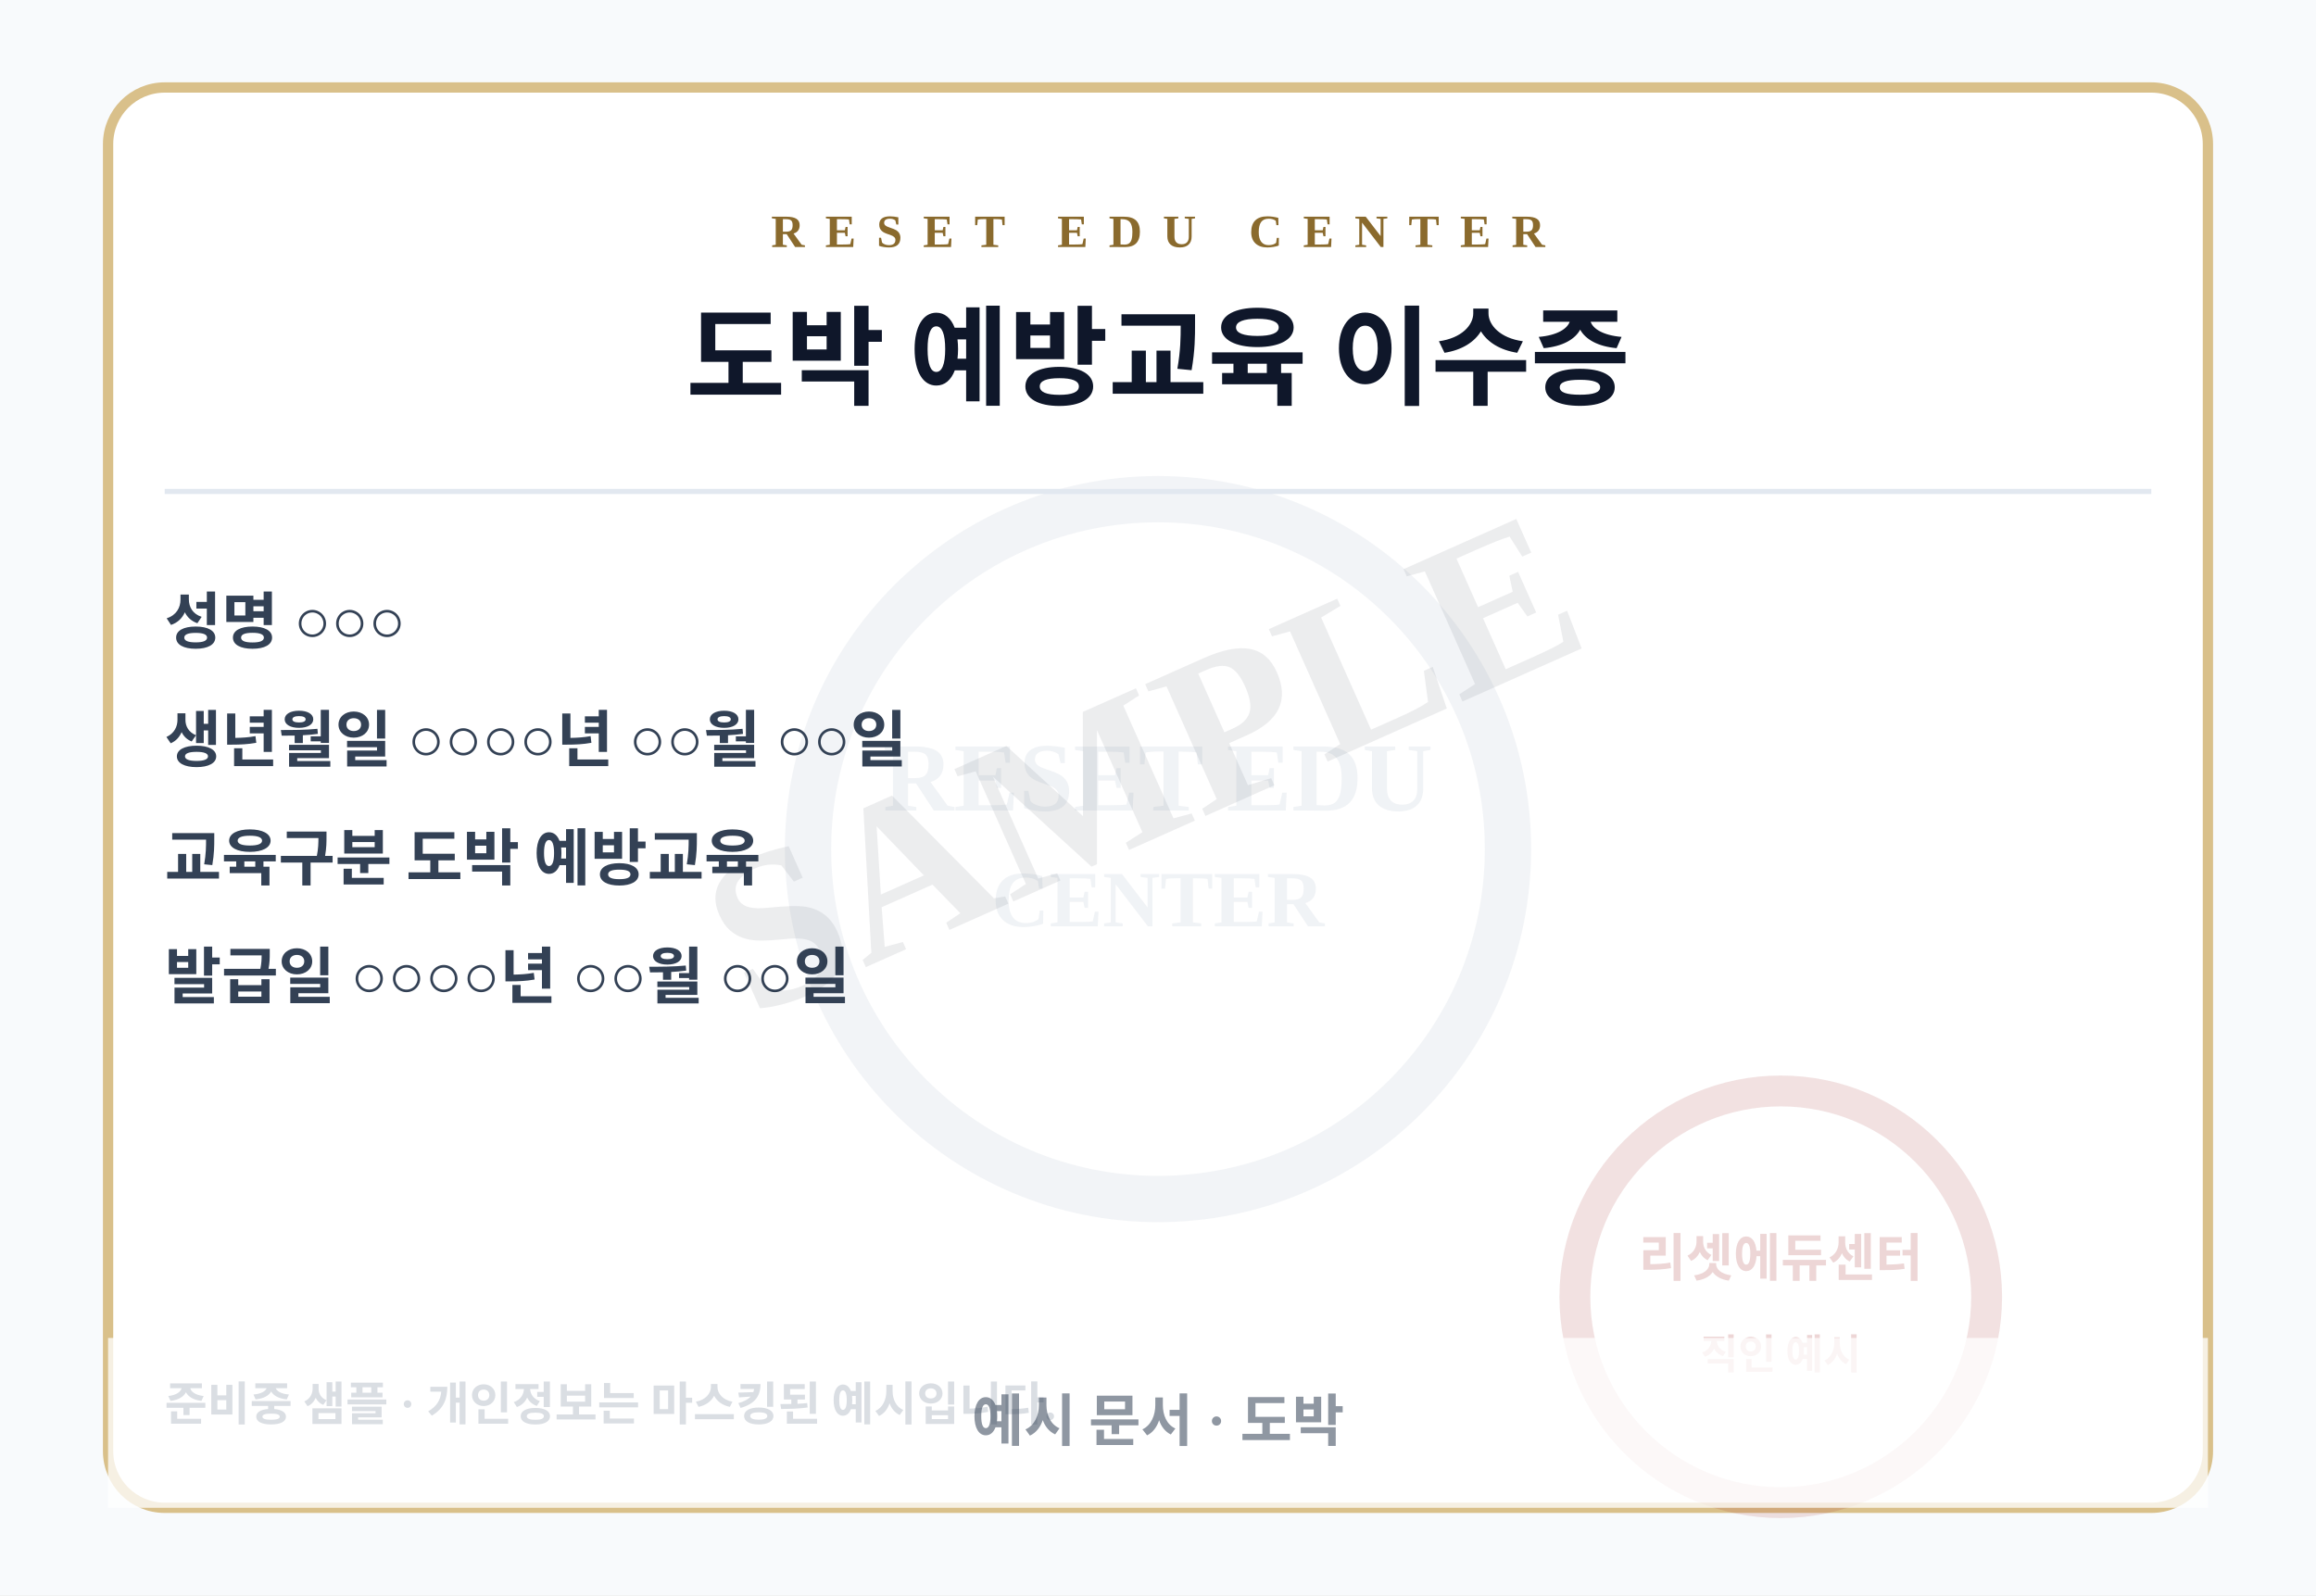
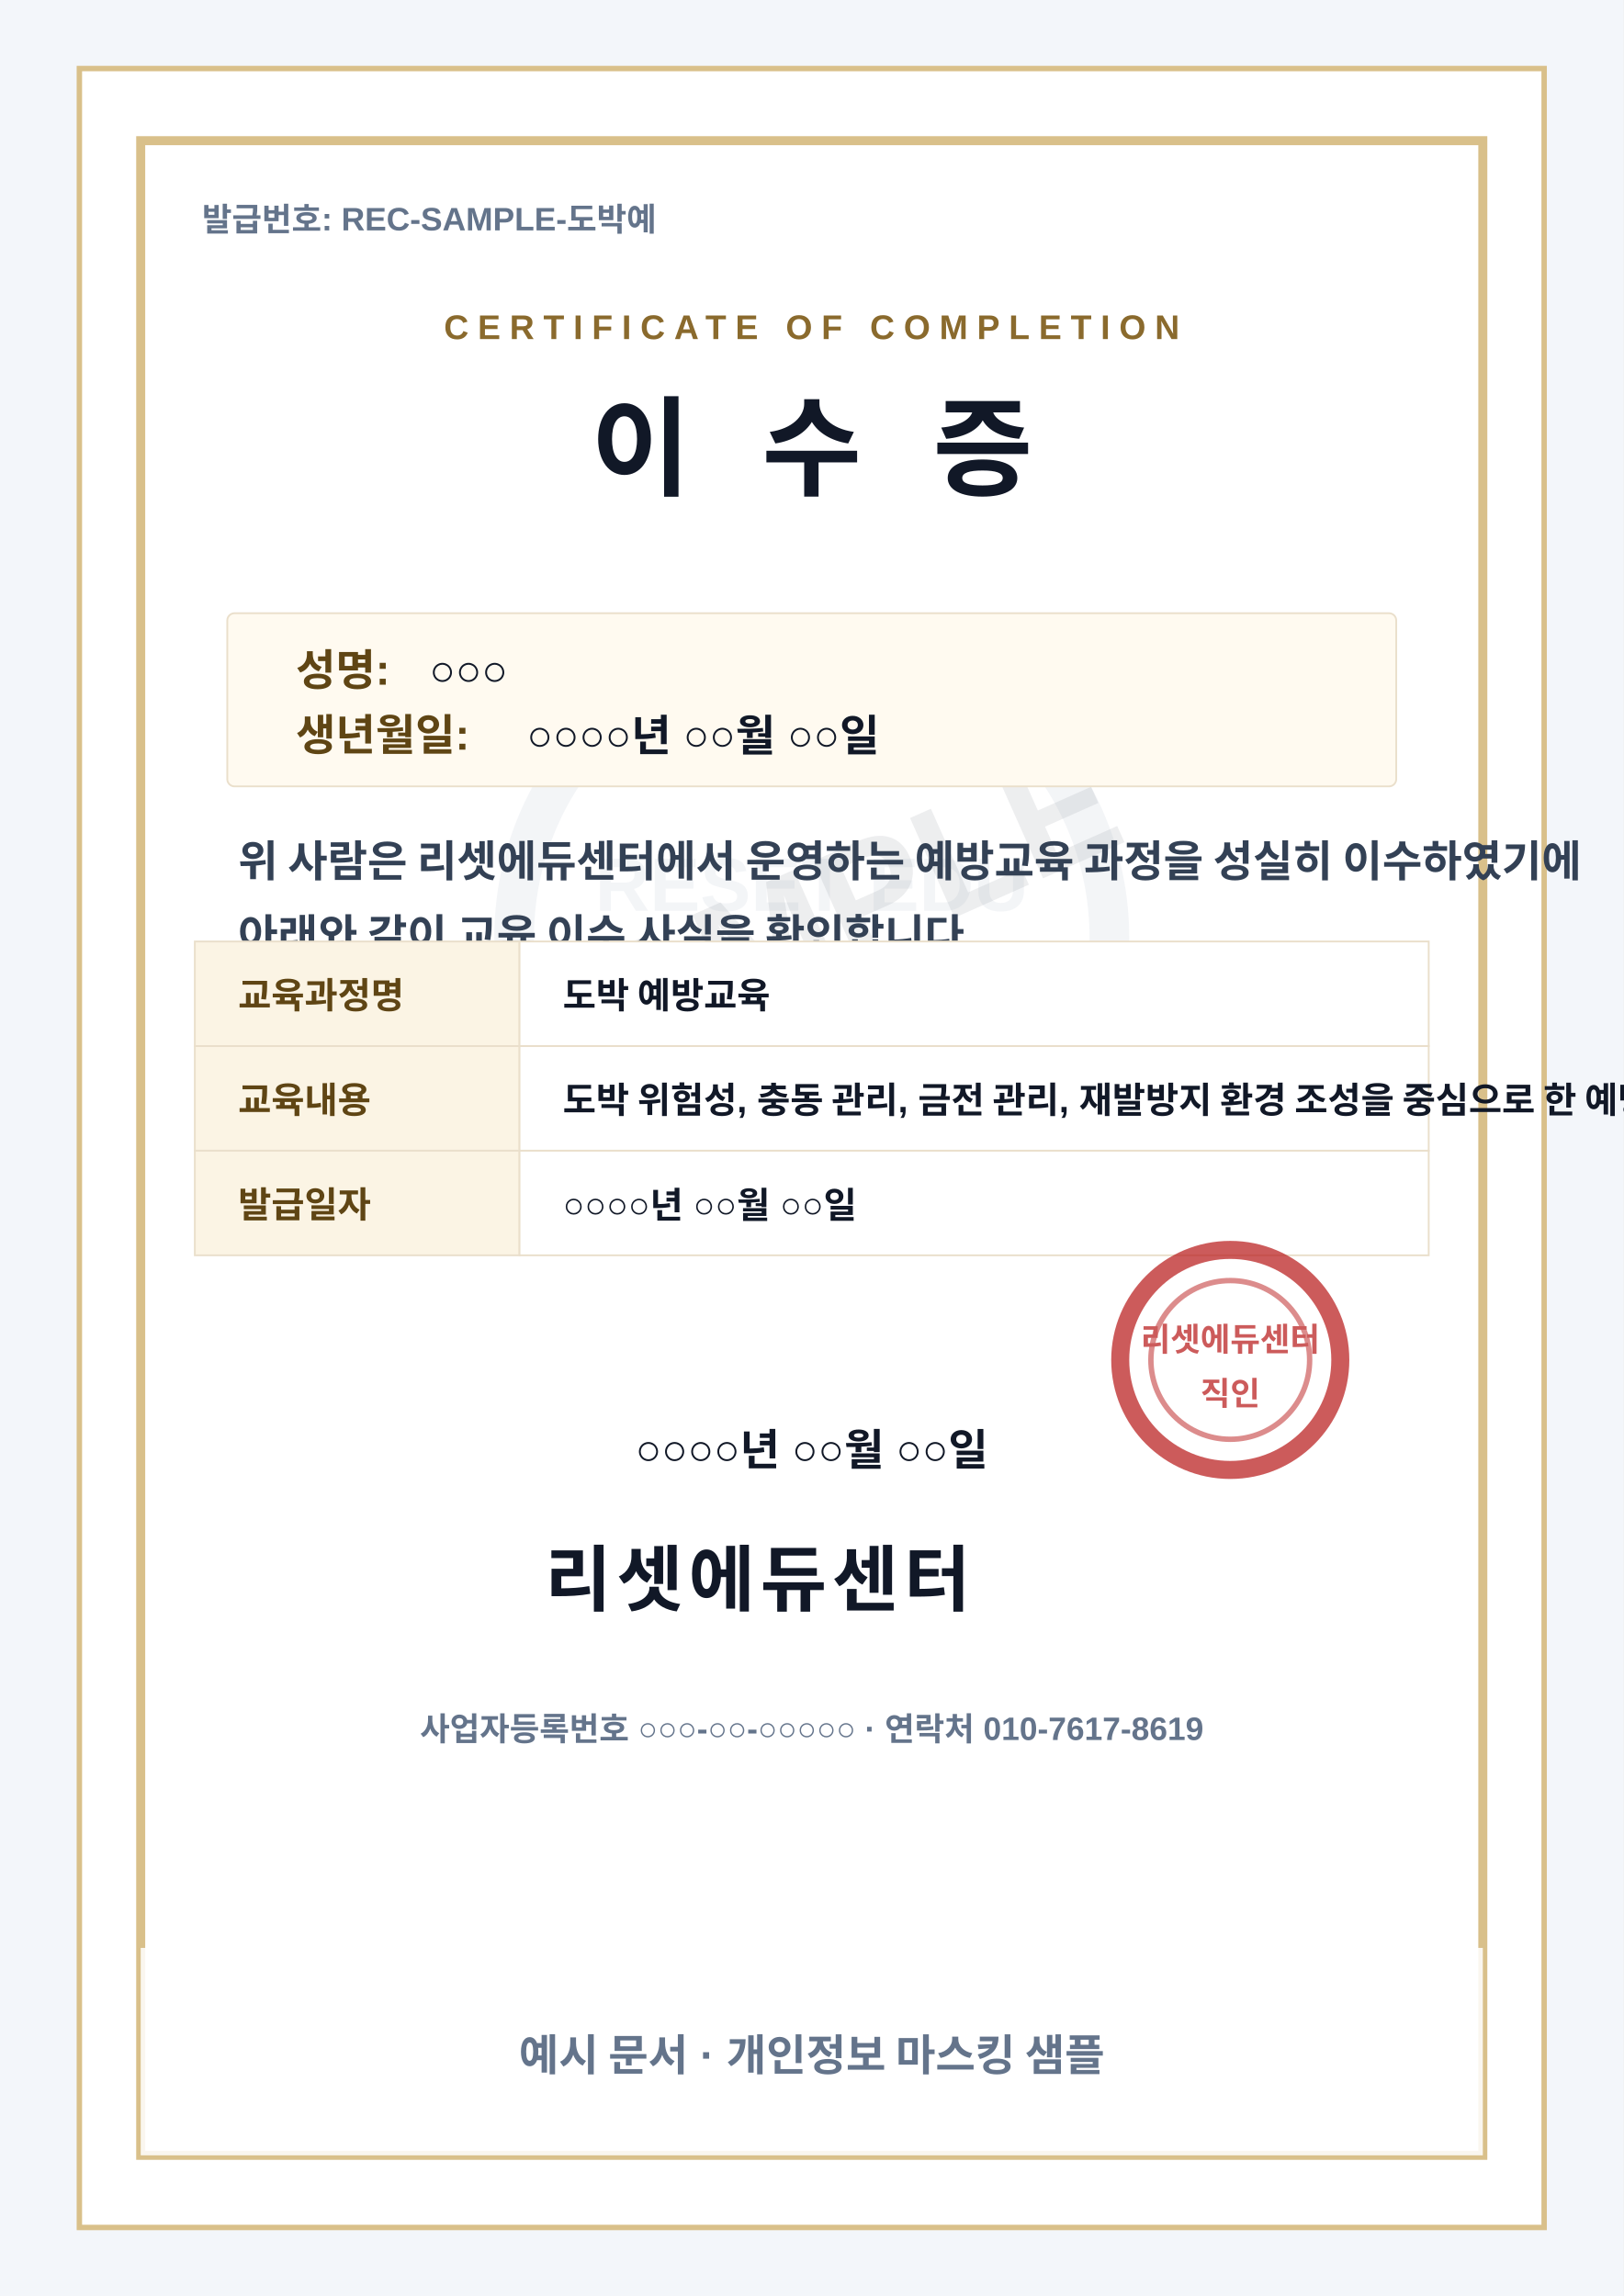
- <svg xmlns="http://www.w3.org/2000/svg" width="900" height="620" viewBox="0 0 900 620" role="img" aria-label="도박 예방교육 이수증 예시 문서">
-   <rect width="900" height="620" fill="#f8fafc" />
-   <rect x="42" y="34" width="816" height="552" rx="22" fill="#ffffff" stroke="#d9c08a" stroke-width="4" />
-   <circle cx="450" cy="330" r="136" fill="none" stroke="#173968" stroke-width="18" opacity="0.055" />
-   <text x="450" y="315" text-anchor="middle" font-size="38" font-weight="900" fill="#173968" opacity="0.065">RESET EDU</text>
-   <text x="450" y="360" text-anchor="middle" font-size="31" font-weight="900" fill="#173968" opacity="0.065">CENTER</text>
-   <text x="450" y="96" text-anchor="middle" font-size="18" font-weight="800" letter-spacing="8" fill="#8a6a2d">RESET EDU CENTER</text>
-   <text x="450" y="154" text-anchor="middle" font-size="42" font-weight="900" fill="#0f172a">도박 예방교육 이수증</text>
-   <rect x="64" y="190" width="772" height="2" fill="#e2e8f0" />
-   <text x="64" y="250" font-size="24" font-weight="700" fill="#334155">성명  ○○○</text>
-   <text x="64" y="296" font-size="24" font-weight="700" fill="#334155">생년월일  ○○○○년 ○○월 ○○일</text>
-   <text x="64" y="342" font-size="24" font-weight="700" fill="#334155">교육구분  도박 예방교육</text>
-   <text x="64" y="388" font-size="24" font-weight="700" fill="#334155">발급일  ○○○○년 ○○월 ○○일</text>
-   <rect x="612" y="424" width="160" height="160" rx="80" fill="none" stroke="#991b1b" stroke-width="12" opacity="0.13" />
-   <text x="692" y="496" text-anchor="middle" font-size="20" font-weight="900" fill="#991b1b" opacity="0.18">리셋에듀센터</text>
-   <text x="692" y="532" text-anchor="middle" font-size="16" font-weight="900" fill="#991b1b" opacity="0.18">직인 예시</text>
-   <g transform="rotate(-24 450 310)">
-     <text x="450" y="324" text-anchor="middle" font-size="86" font-weight="900" fill="#0f172a" opacity="0.08">SAMPLE</text>
+ <svg xmlns="http://www.w3.org/2000/svg" width="900" height="1273" viewBox="0 0 900 1273" role="img" aria-label="이 수 증 예시">
+   <rect width="900" height="1273" fill="#f3f6fa" />
+   <rect x="44" y="38" width="812" height="1197" fill="#ffffff" stroke="#d9c08a" stroke-width="3" />
+   <rect x="78" y="78" width="744" height="1117" fill="#ffffff" stroke="#d9c08a" stroke-width="5" />
+   <g opacity="0.052">
+     <circle cx="450" cy="520" r="165" fill="none" stroke="#173968" stroke-width="22" />
+     <text x="450" y="505" text-anchor="middle" font-family="Arial, 'Noto Sans KR', sans-serif" font-size="42" font-weight="900" fill="#173968">RESET EDU</text>
+     <text x="450" y="555" text-anchor="middle" font-family="Arial, 'Noto Sans KR', sans-serif" font-size="36" font-weight="900" fill="#173968">CENTER</text>
  </g>
-   <text x="64" y="552" font-size="18" font-weight="700" fill="#64748b">준비중 샘플 · 개인정보는 마스킹된 예시입니다.</text>
-   <rect x="42" y="520" width="816" height="66" fill="#ffffff" opacity="0.76" />
-   <text x="450" y="560" text-anchor="middle" font-size="22" font-weight="900" fill="#334155" opacity="0.55">예시 문서 · 도박</text>
+   <g transform="rotate(-24 450 520)">
+     <text opacity="0.075" x="450" y="542" text-anchor="middle" font-family="Arial, 'Noto Sans KR', sans-serif" font-size="88" font-weight="900" fill="#0f172a">SAMPLE</text>
+   </g>
+   <text x="112" y="128" text-anchor="start" font-family="Arial, 'Noto Sans KR', sans-serif" font-size="18" font-weight="800" fill="#64748b">발급번호: REC-SAMPLE-도박예</text>
+   <text letter-spacing="5" x="450" y="188" text-anchor="middle" font-family="Arial, 'Noto Sans KR', sans-serif" font-size="19" font-weight="800" fill="#8a6a2d">CERTIFICATE OF COMPLETION</text>
+   <text letter-spacing="13" x="450" y="270" text-anchor="middle" font-family="Arial, 'Noto Sans KR', sans-serif" font-size="60" font-weight="900" fill="#111827">이 수 증</text>
+   <g>
+     <rect x="126" y="340" width="648" height="96" rx="4" fill="#fffaf0" stroke="#eadfcb" />
+     <text x="164" y="380" text-anchor="start" font-family="Arial, 'Noto Sans KR', sans-serif" font-size="24" font-weight="900" fill="#5f4514">성명:</text>
+     <text x="238" y="380" text-anchor="start" font-family="Arial, 'Noto Sans KR', sans-serif" font-size="24" font-weight="900" fill="#111827">○○○</text>
+     <text x="164" y="416" text-anchor="start" font-family="Arial, 'Noto Sans KR', sans-serif" font-size="24" font-weight="900" fill="#5f4514">생년월일:</text>
+     <text x="292" y="416" text-anchor="start" font-family="Arial, 'Noto Sans KR', sans-serif" font-size="24" font-weight="900" fill="#111827">○○○○년 ○○월 ○○일</text>
+   </g>
+   <text x="132" y="486" text-anchor="start" font-family="Arial, 'Noto Sans KR', sans-serif" font-size="24" font-weight="700" fill="#334155">위 사람은 리셋에듀센터에서 운영하는 예방교육 과정을 성실히 이수하였기에</text>
+   <text x="132" y="527" text-anchor="start" font-family="Arial, 'Noto Sans KR', sans-serif" font-size="24" font-weight="700" fill="#334155">아래와 같이 교육 이수 사실을 확인합니다.</text>
+   <g>
+     <rect x="108" y="522" width="180" height="58" fill="#fbf4e4" stroke="#eadfcb" />
+     <rect x="288" y="522" width="504" height="58" fill="#ffffff" stroke="#eadfcb" />
+     <text x="132" y="559" text-anchor="start" font-family="Arial, 'Noto Sans KR', sans-serif" font-size="20" font-weight="900" fill="#5f4514">교육과정명</text>
+     <text x="312" y="559" text-anchor="start" font-family="Arial, 'Noto Sans KR', sans-serif" font-size="20" font-weight="800" fill="#111827">도박 예방교육</text>
+   </g>
+   <g>
+     <rect x="108" y="580" width="180" height="58" fill="#fbf4e4" stroke="#eadfcb" />
+     <rect x="288" y="580" width="504" height="58" fill="#ffffff" stroke="#eadfcb" />
+     <text x="132" y="617" text-anchor="start" font-family="Arial, 'Noto Sans KR', sans-serif" font-size="20" font-weight="900" fill="#5f4514">교육내용</text>
+     <text x="312" y="617" text-anchor="start" font-family="Arial, 'Noto Sans KR', sans-serif" font-size="20" font-weight="800" fill="#111827">도박 위험성, 충동 관리, 금전 관리, 재발방지 환경 조성을 중심으로 한 예방교육 과정</text>
+   </g>
+   <g>
+     <rect x="108" y="638" width="180" height="58" fill="#fbf4e4" stroke="#eadfcb" />
+     <rect x="288" y="638" width="504" height="58" fill="#ffffff" stroke="#eadfcb" />
+     <text x="132" y="675" text-anchor="start" font-family="Arial, 'Noto Sans KR', sans-serif" font-size="20" font-weight="900" fill="#5f4514">발급일자</text>
+     <text x="312" y="675" text-anchor="start" font-family="Arial, 'Noto Sans KR', sans-serif" font-size="20" font-weight="800" fill="#111827">○○○○년 ○○월 ○○일</text>
+   </g>
+   <g>
+     <text x="450" y="812" text-anchor="middle" font-family="Arial, 'Noto Sans KR', sans-serif" font-size="24" font-weight="800" fill="#111827">○○○○년 ○○월 ○○일</text>
+     <text letter-spacing="3" x="420" y="890" text-anchor="middle" font-family="Arial, 'Noto Sans KR', sans-serif" font-size="40" font-weight="900" fill="#111827">리셋에듀센터</text>
+     <g opacity="0.72">
+       <circle cx="682" cy="754" r="61" fill="none" stroke="#b91c1c" stroke-width="10" />
+       <circle cx="682" cy="754" r="44" fill="none" stroke="#b91c1c" stroke-width="3" opacity="0.7" />
+       <text x="682" y="749" text-anchor="middle" font-family="Arial, 'Noto Sans KR', sans-serif" font-size="18" font-weight="900" fill="#b91c1c">리셋에듀센터</text>
+       <text x="682" y="779" text-anchor="middle" font-family="Arial, 'Noto Sans KR', sans-serif" font-size="18" font-weight="900" fill="#b91c1c">직인</text>
+     </g>
+     <text x="450" y="965" text-anchor="middle" font-family="Arial, 'Noto Sans KR', sans-serif" font-size="18" font-weight="700" fill="#64748b">사업자등록번호 ○○○-○○-○○○○○ · 연락처 010-7617-8619</text>
+   </g>
+   <rect x="78" y="1080" width="744" height="115" fill="#ffffff" opacity="0.86" />
+   <text x="450" y="1148" text-anchor="middle" font-family="Arial, 'Noto Sans KR', sans-serif" font-size="24" font-weight="900" fill="#64748b">예시 문서 · 개인정보 마스킹 샘플</text>
</svg>
